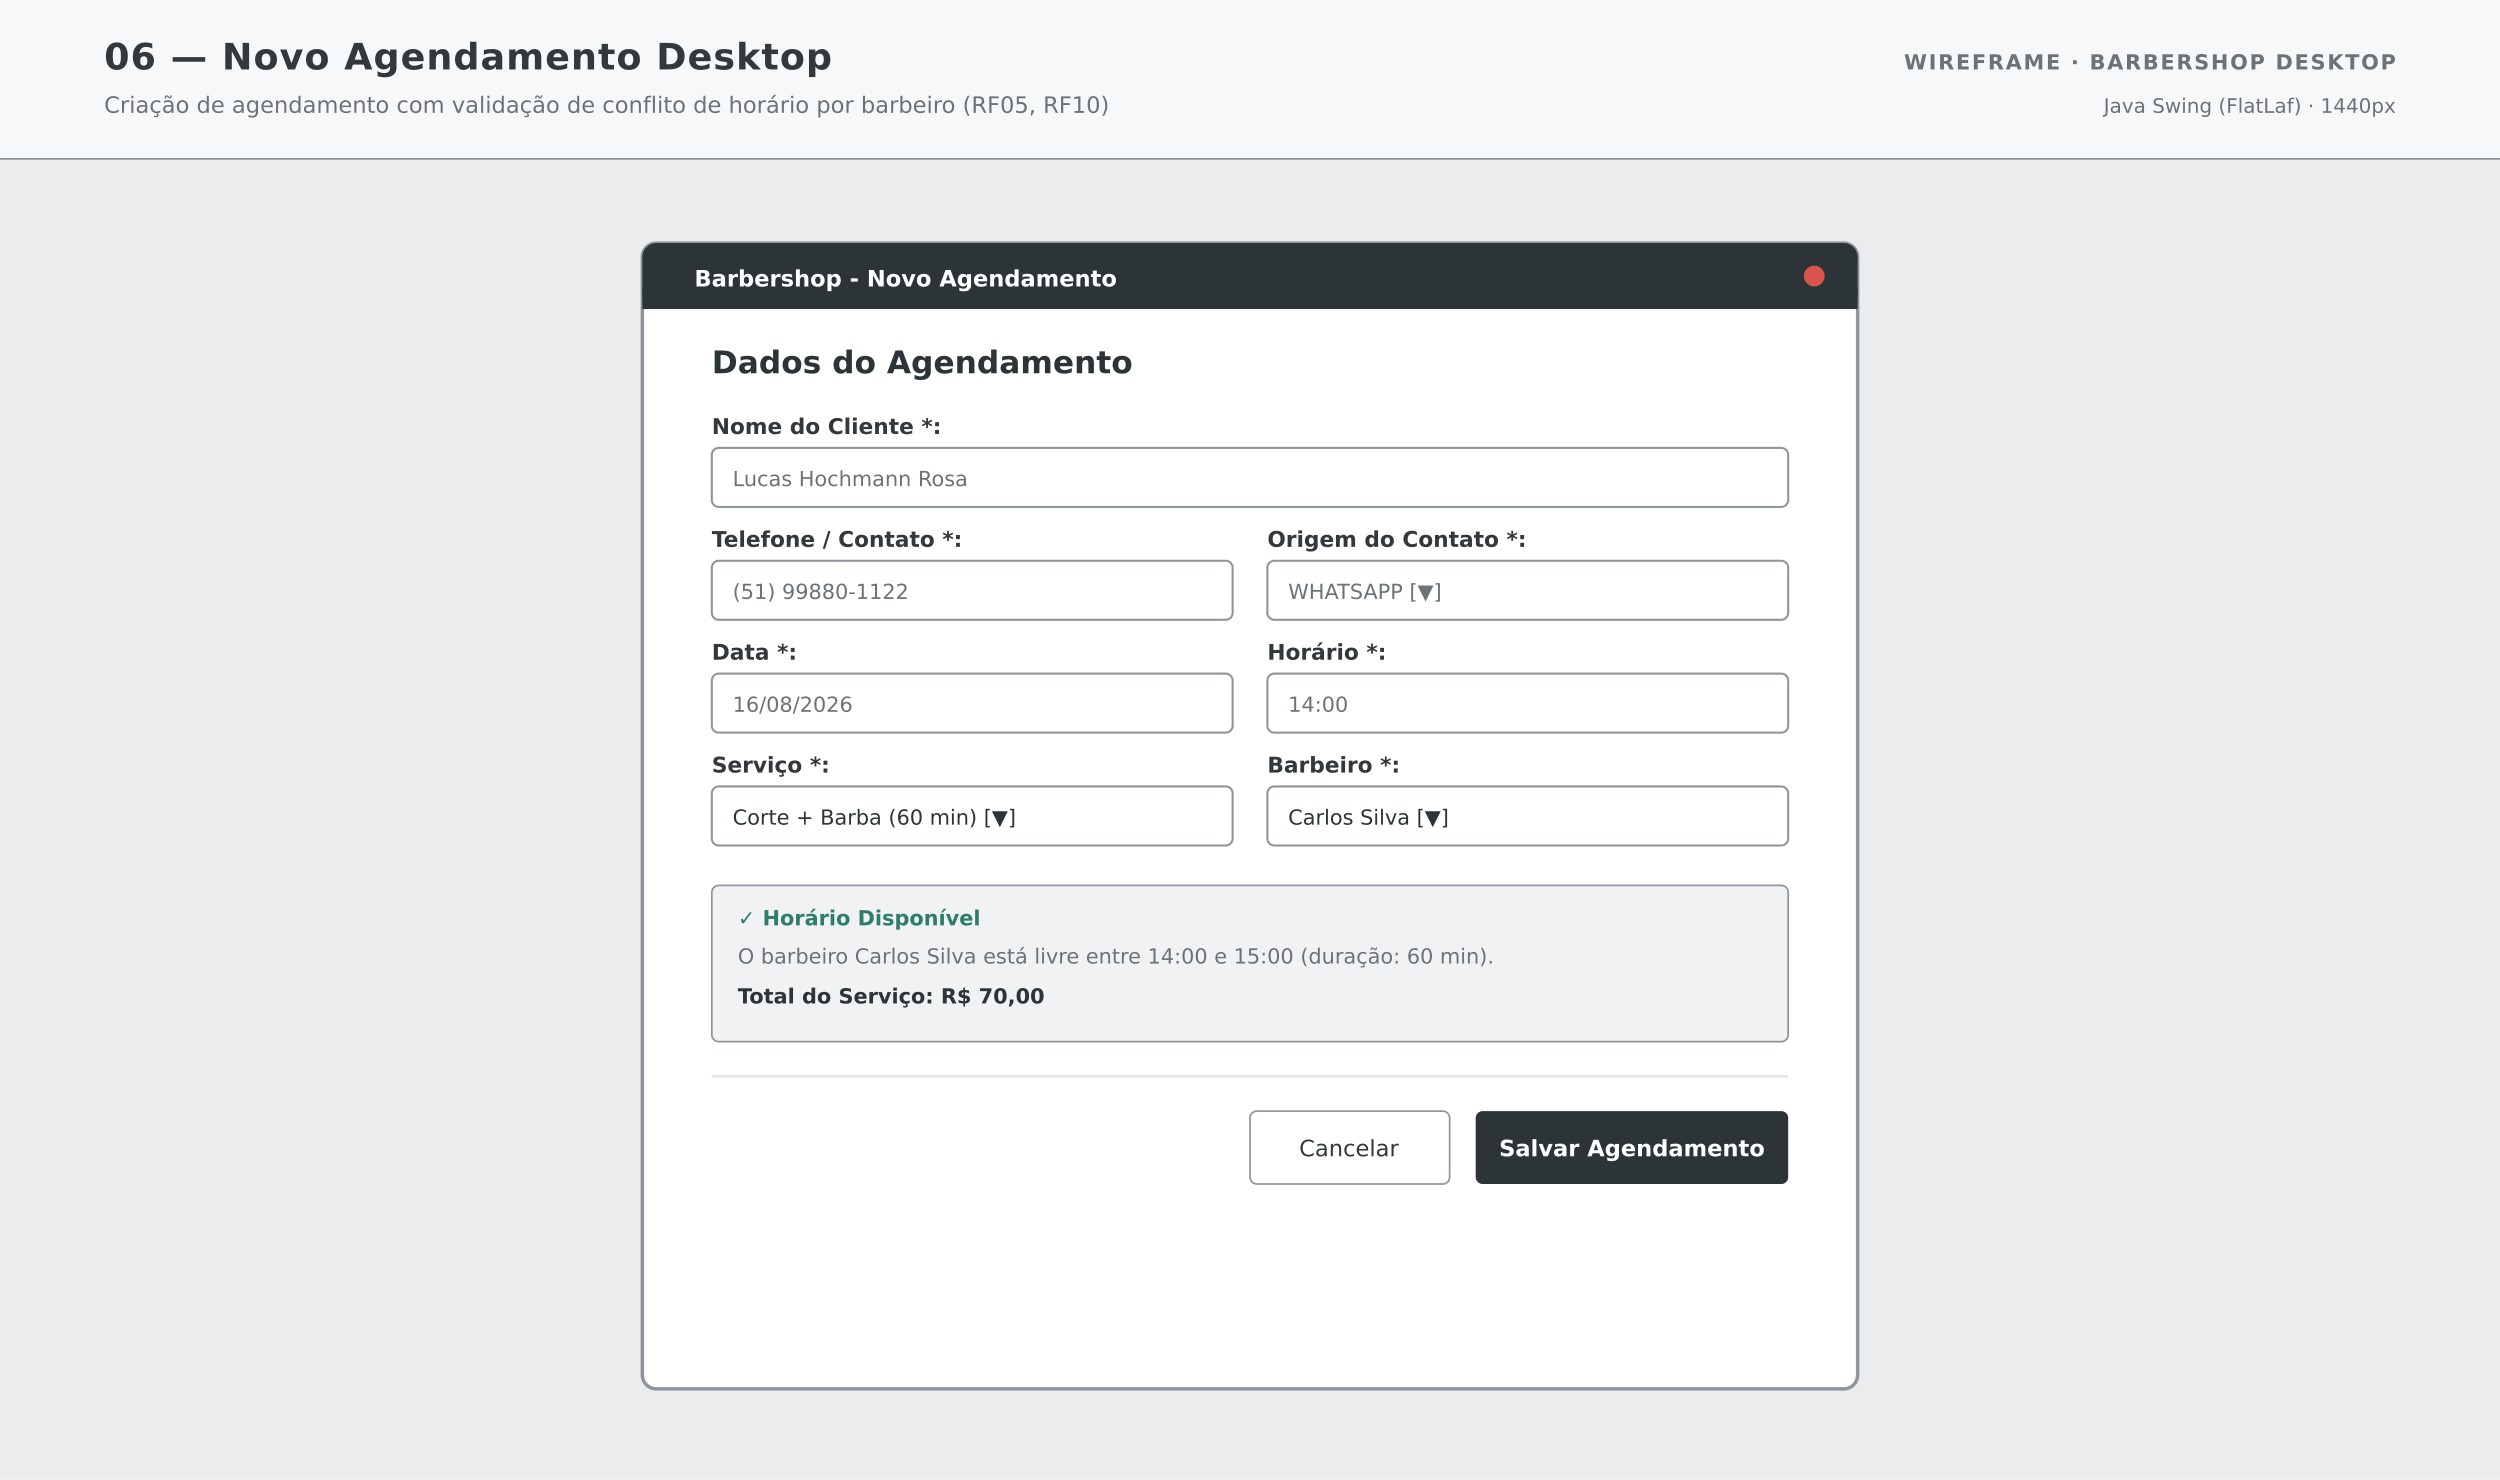
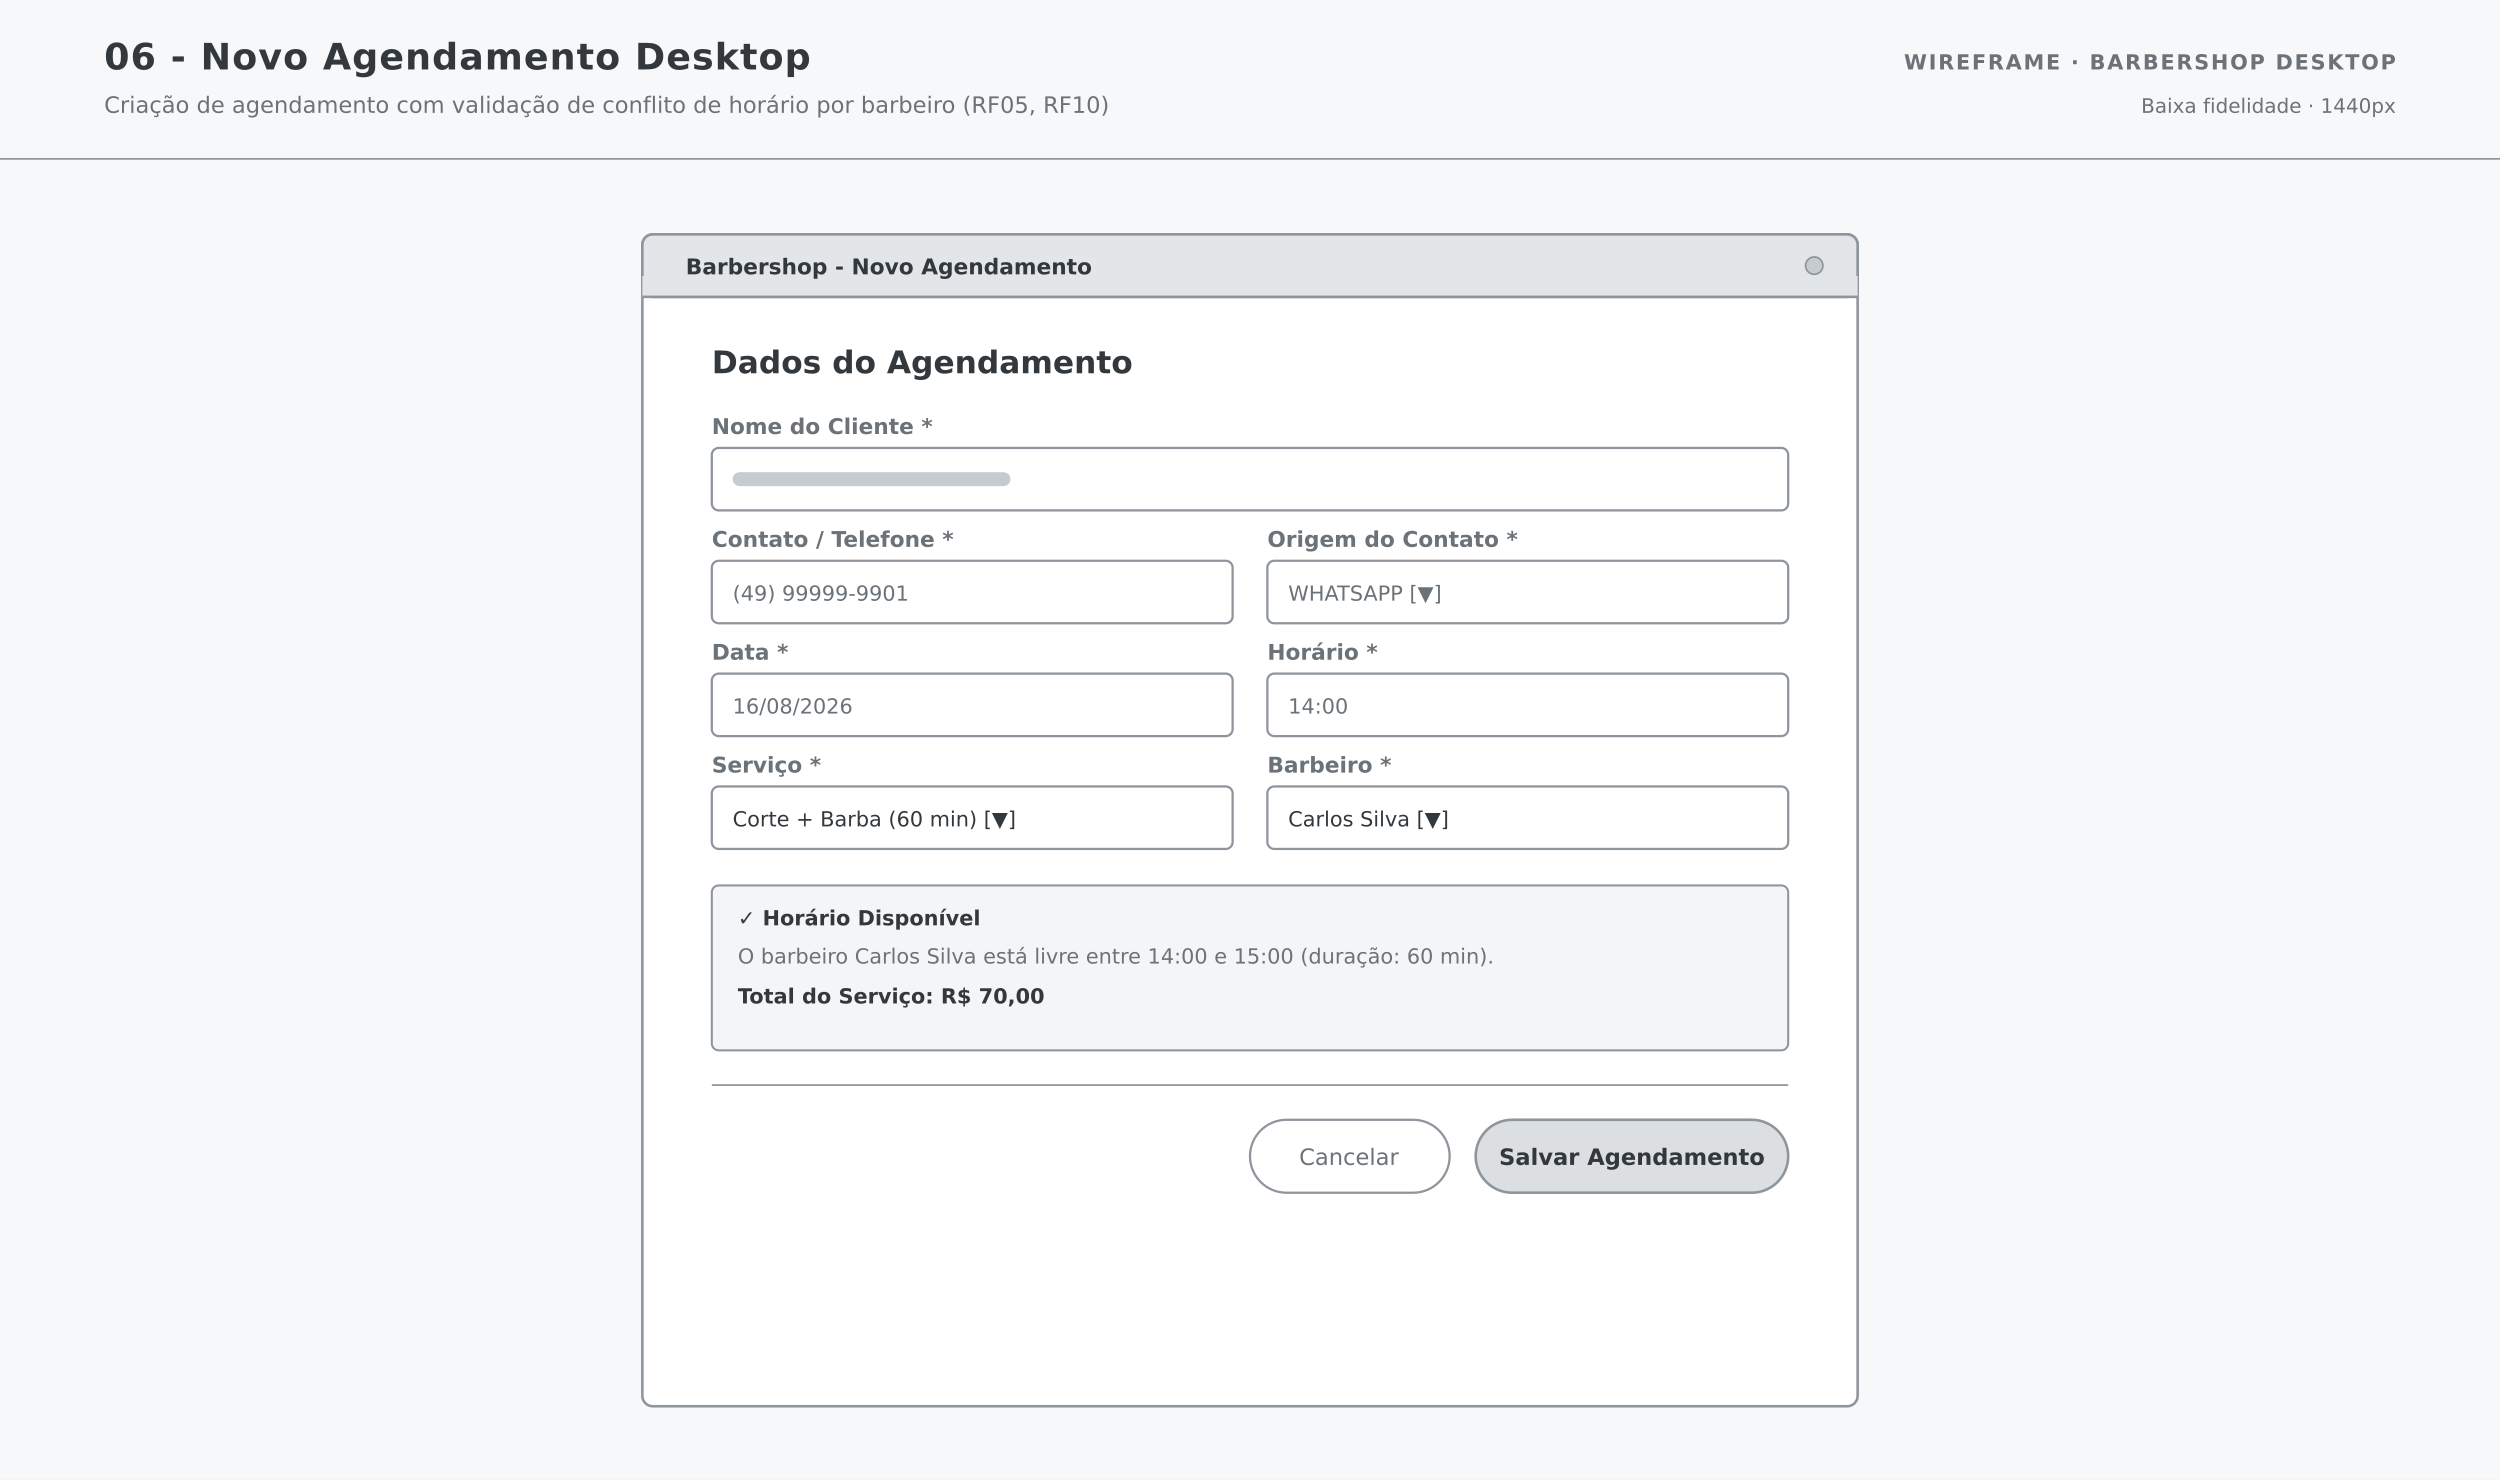
<svg xmlns="http://www.w3.org/2000/svg" width="1440" height="852" viewBox="0 0 1440 852">
  <rect width="1440" height="852" fill="#FFFFFF" />
  <rect x="0" y="0" width="1440" height="92" rx="0" fill="#F7F8F9" />
-   <text x="60" y="40" font-family="DejaVu Sans, Arial, sans-serif" font-size="21" font-weight="bold" fill="#33383D" text-anchor="start" letter-spacing="0.6">06 — Novo Agendamento Desktop</text>
+   <text x="60" y="40" font-family="DejaVu Sans, Arial, sans-serif" font-size="21" font-weight="bold" fill="#33383D" text-anchor="start" letter-spacing="0.6">06 - Novo Agendamento Desktop</text>
  <text x="60" y="65" font-family="DejaVu Sans, Arial, sans-serif" font-size="13" font-weight="normal" fill="#6B7278" text-anchor="start" letter-spacing="0">Criação de agendamento com validação de conflito de horário por barbeiro (RF05, RF10)</text>
  <text x="1380" y="40" font-family="DejaVu Sans, Arial, sans-serif" font-size="12" font-weight="bold" fill="#6B7278" text-anchor="end" letter-spacing="1">WIREFRAME · BARBERSHOP DESKTOP</text>
-   <text x="1380" y="65" font-family="DejaVu Sans, Arial, sans-serif" font-size="11.5" font-weight="normal" fill="#6B7278" text-anchor="end" letter-spacing="0">Java Swing (FlatLaf) · 1440px</text>
+   <text x="1380" y="65" font-family="DejaVu Sans, Arial, sans-serif" font-size="11.5" font-weight="normal" fill="#6B7278" text-anchor="end" letter-spacing="0">Baixa fidelidade · 1440px</text>
  <line x1="0" y1="92" x2="1440" y2="92" stroke="#8E959C" stroke-width="2" />
-   <rect x="0" y="92" width="1440" height="760" rx="0" fill="#EAECEE" />
-   <rect x="370" y="140" width="700" height="660" rx="8" fill="#FFFFFF" stroke="#8E959C" stroke-width="2" />
-   <rect x="370" y="140" width="700" height="38" rx="8" fill="#2C3437" />
-   <rect x="370" y="166" width="700" height="12" fill="#2C3437" />
-   <text x="400" y="165" font-family="DejaVu Sans, Arial, sans-serif" font-size="13" font-weight="bold" fill="#FFFFFF">Barbershop - Novo Agendamento</text>
-   <circle cx="1045" cy="159" r="6" fill="#D9534F" />
-   <text x="410" y="215" font-family="DejaVu Sans, Arial, sans-serif" font-size="18" font-weight="bold" fill="#2C3437">Dados do Agendamento</text>
-   <text x="410" y="250" font-family="DejaVu Sans, Arial, sans-serif" font-size="12.5" font-weight="bold" fill="#33383D">Nome do Cliente *:</text>
-   <rect x="410" y="258" width="620" height="34" rx="4" fill="#FFFFFF" stroke="#8E959C" stroke-width="1.2" />
-   <text x="422" y="280" font-family="DejaVu Sans, Arial, sans-serif" font-size="12" fill="#6B7278">Lucas Hochmann Rosa</text>
-   <text x="410" y="315" font-family="DejaVu Sans, Arial, sans-serif" font-size="12.5" font-weight="bold" fill="#33383D">Telefone / Contato *:</text>
-   <rect x="410" y="323" width="300" height="34" rx="4" fill="#FFFFFF" stroke="#8E959C" stroke-width="1.2" />
-   <text x="422" y="345" font-family="DejaVu Sans, Arial, sans-serif" font-size="12" fill="#6B7278">(51) 99880-1122</text>
-   <text x="730" y="315" font-family="DejaVu Sans, Arial, sans-serif" font-size="12.5" font-weight="bold" fill="#33383D">Origem do Contato *:</text>
-   <rect x="730" y="323" width="300" height="34" rx="4" fill="#FFFFFF" stroke="#8E959C" stroke-width="1.2" />
-   <text x="742" y="345" font-family="DejaVu Sans, Arial, sans-serif" font-size="12" fill="#6B7278">WHATSAPP [▼]</text>
-   <text x="410" y="380" font-family="DejaVu Sans, Arial, sans-serif" font-size="12.5" font-weight="bold" fill="#33383D">Data *:</text>
-   <rect x="410" y="388" width="300" height="34" rx="4" fill="#FFFFFF" stroke="#8E959C" stroke-width="1.2" />
-   <text x="422" y="410" font-family="DejaVu Sans, Arial, sans-serif" font-size="12" fill="#6B7278">16/08/2026</text>
-   <text x="730" y="380" font-family="DejaVu Sans, Arial, sans-serif" font-size="12.5" font-weight="bold" fill="#33383D">Horário *:</text>
-   <rect x="730" y="388" width="300" height="34" rx="4" fill="#FFFFFF" stroke="#8E959C" stroke-width="1.2" />
-   <text x="742" y="410" font-family="DejaVu Sans, Arial, sans-serif" font-size="12" fill="#6B7278">14:00</text>
-   <text x="410" y="445" font-family="DejaVu Sans, Arial, sans-serif" font-size="12.5" font-weight="bold" fill="#33383D">Serviço *:</text>
-   <rect x="410" y="453" width="300" height="34" rx="4" fill="#FFFFFF" stroke="#8E959C" stroke-width="1.2" />
-   <text x="422" y="475" font-family="DejaVu Sans, Arial, sans-serif" font-size="12" fill="#2C3437">Corte + Barba (60 min) [▼]</text>
-   <text x="730" y="445" font-family="DejaVu Sans, Arial, sans-serif" font-size="12.5" font-weight="bold" fill="#33383D">Barbeiro *:</text>
-   <rect x="730" y="453" width="300" height="34" rx="4" fill="#FFFFFF" stroke="#8E959C" stroke-width="1.2" />
-   <text x="742" y="475" font-family="DejaVu Sans, Arial, sans-serif" font-size="12" fill="#2C3437">Carlos Silva [▼]</text>
-   <rect x="410" y="510" width="620" height="90" rx="4" fill="#F0F2F4" stroke="#8E959C" stroke-width="1" />
-   <text x="425" y="533" font-family="DejaVu Sans, Arial, sans-serif" font-size="12" font-weight="bold" fill="#2E7D6B">✓ Horário Disponível</text>
+   <rect x="0" y="92" width="1440" height="760" rx="0" fill="#F7F8F9" />
+   <rect x="370" y="135" width="700" height="675" rx="6" fill="#FFFFFF" stroke="#8E959C" stroke-width="1.5" />
+   <rect x="370" y="135" width="700" height="36" rx="6" fill="#E3E6E8" stroke="#8E959C" stroke-width="1.5" />
+   <rect x="370" y="159" width="700" height="12" fill="#E3E6E8" />
+   <line x1="370" y1="171" x2="1070" y2="171" stroke="#8E959C" stroke-width="1.5" />
+   <text x="395" y="158" font-family="DejaVu Sans, Arial, sans-serif" font-size="12.5" font-weight="bold" fill="#33383D">Barbershop - Novo Agendamento</text>
+   <circle cx="1045" cy="153" r="5" fill="#C6CBD0" stroke="#8E959C" stroke-width="1" />
+   <text x="410" y="215" font-family="DejaVu Sans, Arial, sans-serif" font-size="18" font-weight="bold" fill="#33383D">Dados do Agendamento</text>
+   <text x="410" y="250" font-family="DejaVu Sans, Arial, sans-serif" font-size="12.5" font-weight="bold" fill="#6B7278">Nome do Cliente *</text>
+   <rect x="410" y="258" width="620" height="36" rx="4" fill="#FFFFFF" stroke="#8E959C" stroke-width="1.3" />
+   <rect x="422" y="272" width="160" height="8" rx="4" fill="#C6CBD0" />
+   <text x="410" y="315" font-family="DejaVu Sans, Arial, sans-serif" font-size="12.5" font-weight="bold" fill="#6B7278">Contato / Telefone *</text>
+   <rect x="410" y="323" width="300" height="36" rx="4" fill="#FFFFFF" stroke="#8E959C" stroke-width="1.3" />
+   <text x="422" y="346" font-family="DejaVu Sans, Arial, sans-serif" font-size="12" fill="#6B7278">(49) 99999-9901</text>
+   <text x="730" y="315" font-family="DejaVu Sans, Arial, sans-serif" font-size="12.5" font-weight="bold" fill="#6B7278">Origem do Contato *</text>
+   <rect x="730" y="323" width="300" height="36" rx="4" fill="#FFFFFF" stroke="#8E959C" stroke-width="1.3" />
+   <text x="742" y="346" font-family="DejaVu Sans, Arial, sans-serif" font-size="12" fill="#6B7278">WHATSAPP [▼]</text>
+   <text x="410" y="380" font-family="DejaVu Sans, Arial, sans-serif" font-size="12.5" font-weight="bold" fill="#6B7278">Data *</text>
+   <rect x="410" y="388" width="300" height="36" rx="4" fill="#FFFFFF" stroke="#8E959C" stroke-width="1.3" />
+   <text x="422" y="411" font-family="DejaVu Sans, Arial, sans-serif" font-size="12" fill="#6B7278">16/08/2026</text>
+   <text x="730" y="380" font-family="DejaVu Sans, Arial, sans-serif" font-size="12.5" font-weight="bold" fill="#6B7278">Horário *</text>
+   <rect x="730" y="388" width="300" height="36" rx="4" fill="#FFFFFF" stroke="#8E959C" stroke-width="1.3" />
+   <text x="742" y="411" font-family="DejaVu Sans, Arial, sans-serif" font-size="12" fill="#6B7278">14:00</text>
+   <text x="410" y="445" font-family="DejaVu Sans, Arial, sans-serif" font-size="12.5" font-weight="bold" fill="#6B7278">Serviço *</text>
+   <rect x="410" y="453" width="300" height="36" rx="4" fill="#FFFFFF" stroke="#8E959C" stroke-width="1.3" />
+   <text x="422" y="476" font-family="DejaVu Sans, Arial, sans-serif" font-size="12" fill="#33383D">Corte + Barba (60 min) [▼]</text>
+   <text x="730" y="445" font-family="DejaVu Sans, Arial, sans-serif" font-size="12.5" font-weight="bold" fill="#6B7278">Barbeiro *</text>
+   <rect x="730" y="453" width="300" height="36" rx="4" fill="#FFFFFF" stroke="#8E959C" stroke-width="1.3" />
+   <text x="742" y="476" font-family="DejaVu Sans, Arial, sans-serif" font-size="12" fill="#33383D">Carlos Silva [▼]</text>
+   <rect x="410" y="510" width="620" height="95" rx="4" fill="#F4F5F6" stroke="#8E959C" stroke-width="1.2" />
+   <text x="425" y="533" font-family="DejaVu Sans, Arial, sans-serif" font-size="12" font-weight="bold" fill="#33383D">✓ Horário Disponível</text>
  <text x="425" y="555" font-family="DejaVu Sans, Arial, sans-serif" font-size="12" fill="#6B7278">O barbeiro Carlos Silva está livre entre 14:00 e 15:00 (duração: 60 min).</text>
-   <text x="425" y="578" font-family="DejaVu Sans, Arial, sans-serif" font-size="12" font-weight="bold" fill="#2C3437">Total do Serviço: R$ 70,00</text>
-   <line x1="410" y1="620" x2="1030" y2="620" stroke="#E3E6E8" stroke-width="1.5" />
-   <rect x="850" y="640" width="180" height="42" rx="4" fill="#2C3437" />
-   <text x="940" y="666" font-family="DejaVu Sans, Arial, sans-serif" font-size="13" font-weight="bold" fill="#FFFFFF" text-anchor="middle">Salvar Agendamento</text>
-   <rect x="720" y="640" width="115" height="42" rx="4" fill="#FFFFFF" stroke="#8E959C" stroke-width="1" />
-   <text x="777" y="666" font-family="DejaVu Sans, Arial, sans-serif" font-size="13" fill="#33383D" text-anchor="middle">Cancelar</text>
+   <text x="425" y="578" font-family="DejaVu Sans, Arial, sans-serif" font-size="12" font-weight="bold" fill="#33383D">Total do Serviço: R$ 70,00</text>
+   <line x1="410" y1="625" x2="1030" y2="625" stroke="#8E959C" stroke-width="1" />
+   <rect x="850" y="645" width="180" height="42" rx="21" fill="#DCDFE2" stroke="#8E959C" stroke-width="1.5" />
+   <text x="940" y="671" font-family="DejaVu Sans, Arial, sans-serif" font-size="13" font-weight="bold" fill="#33383D" text-anchor="middle">Salvar Agendamento</text>
+   <rect x="720" y="645" width="115" height="42" rx="21" fill="#FFFFFF" stroke="#8E959C" stroke-width="1.3" />
+   <text x="777" y="671" font-family="DejaVu Sans, Arial, sans-serif" font-size="13" fill="#6B7278" text-anchor="middle">Cancelar</text>
</svg>
